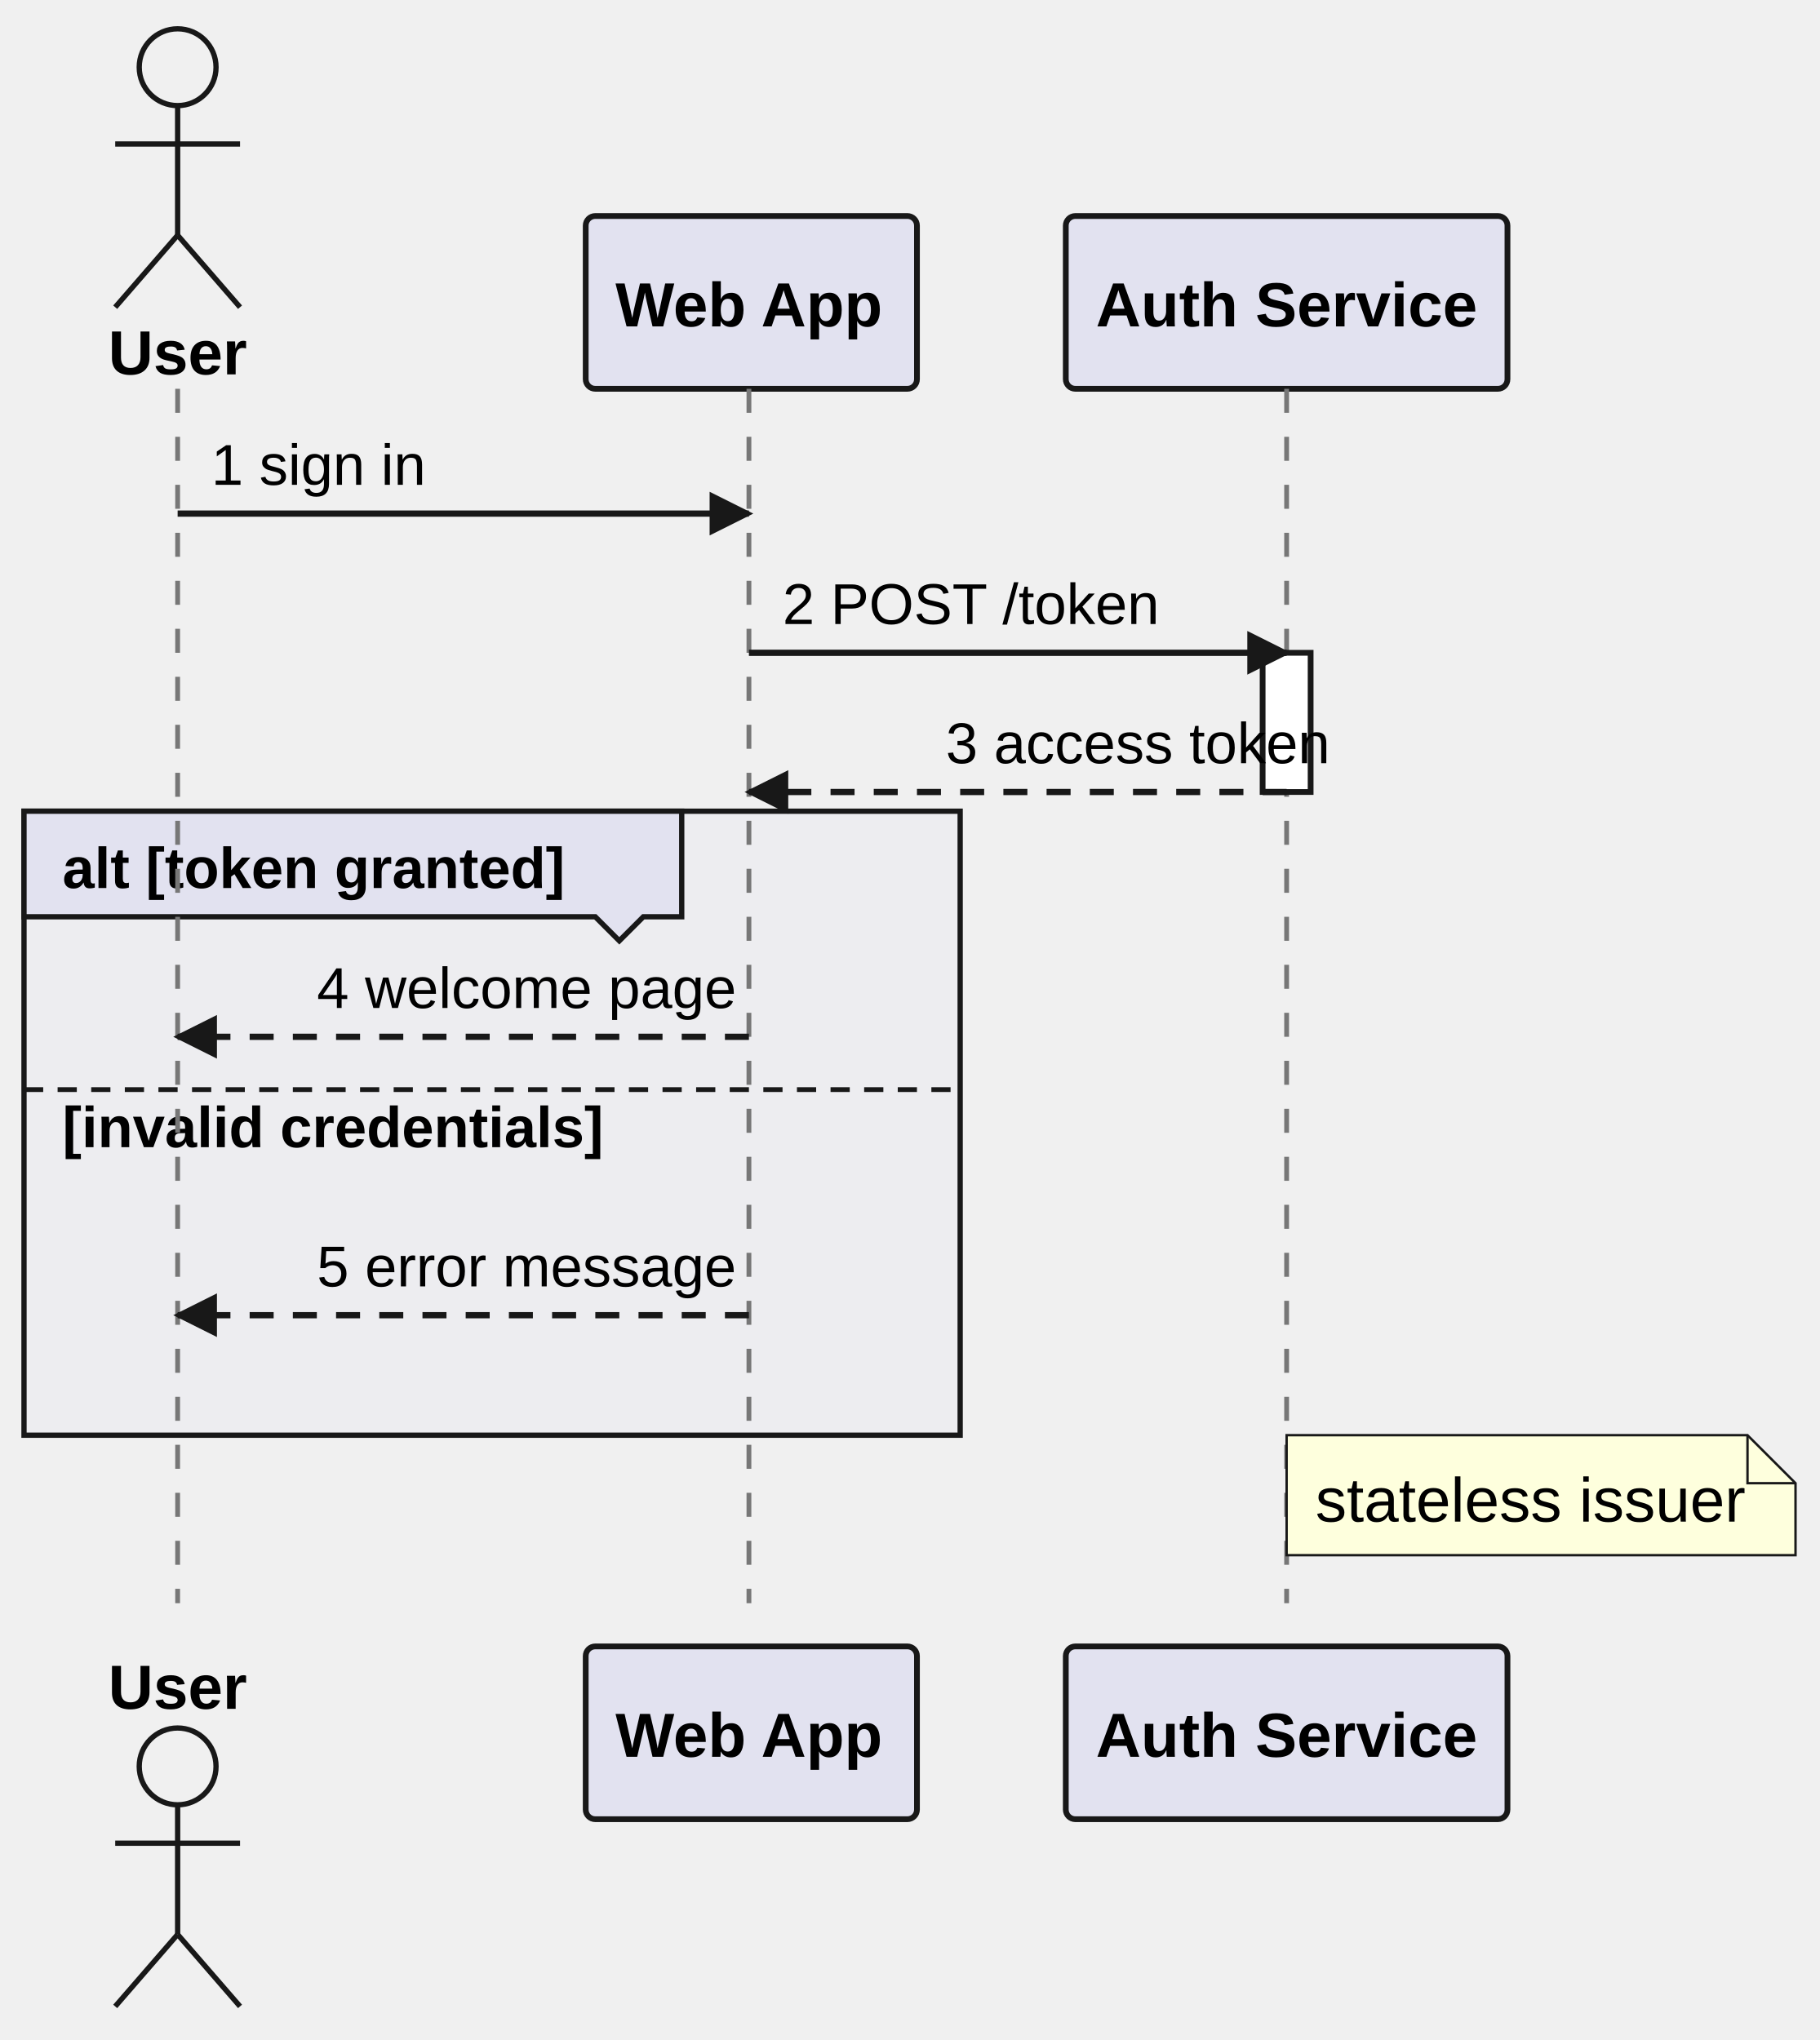
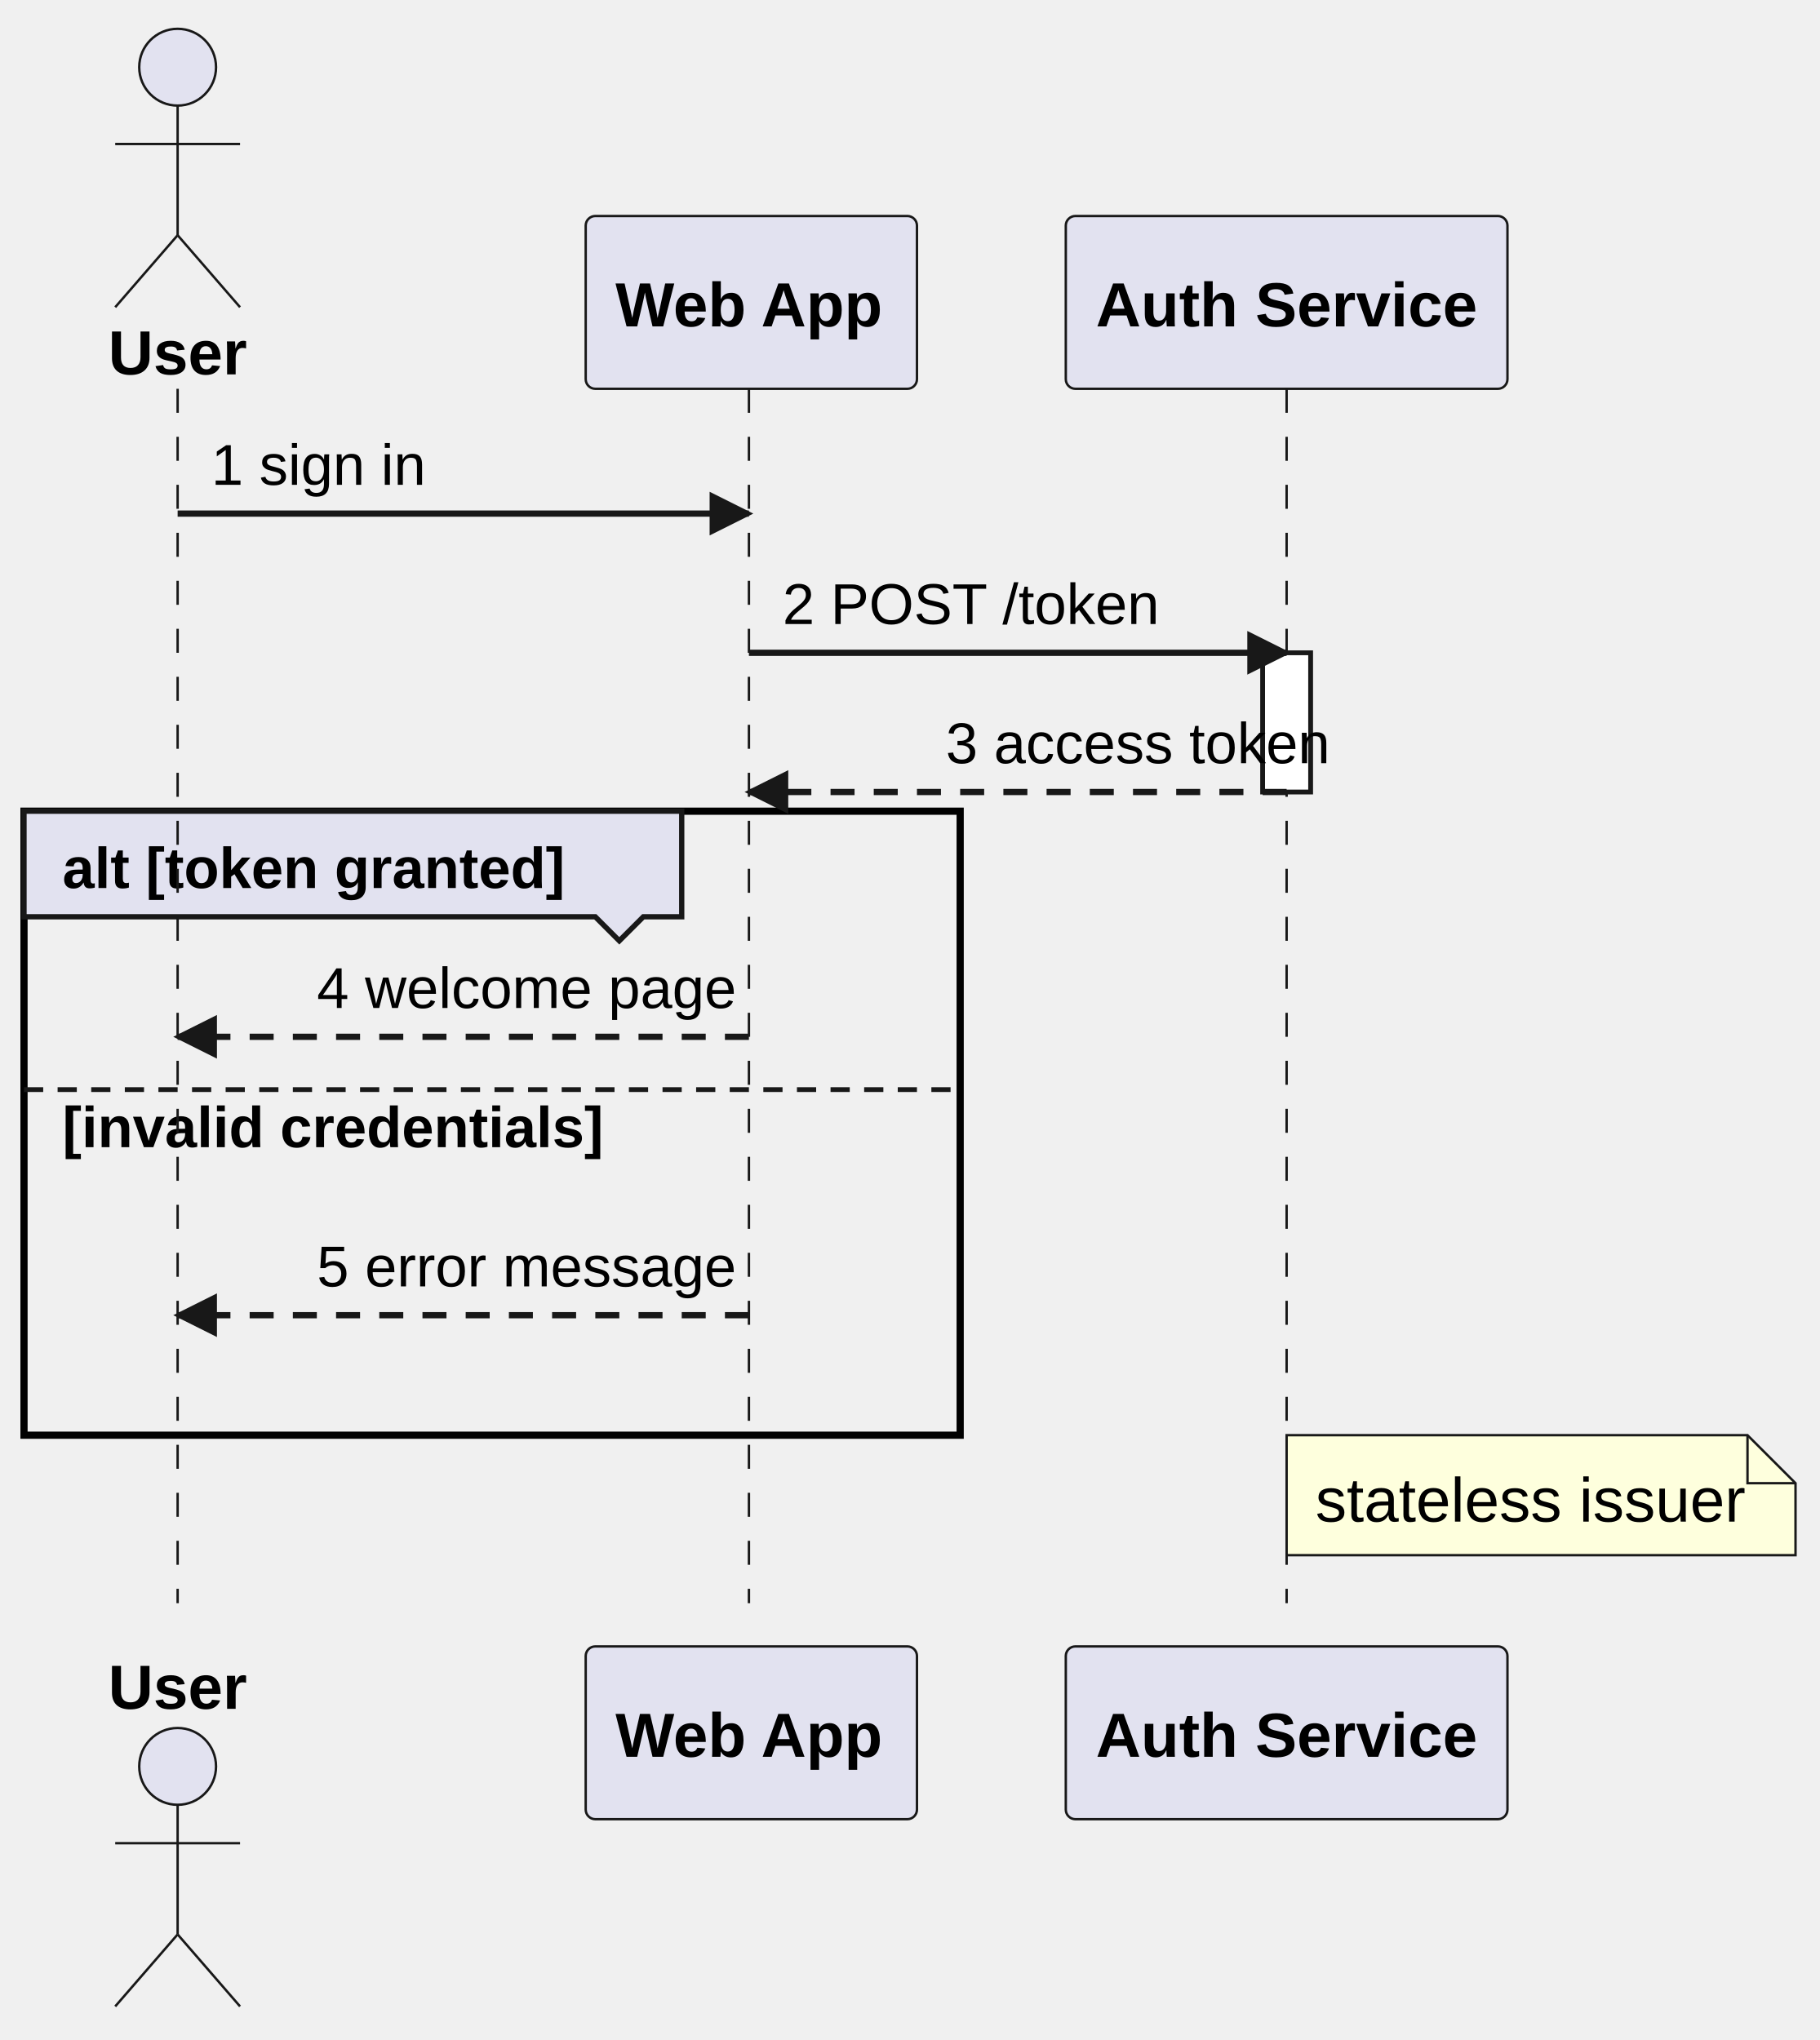
<svg xmlns="http://www.w3.org/2000/svg" width="379" height="425" viewBox="0 0 379 425" role="img" aria-label="Sequence diagram">
  <defs>
    <marker id="arrow" viewBox="0 0 10 10" refX="9" refY="5" markerWidth="7" markerHeight="7" orient="auto-start-reverse">
      <path d="M 0 0 L 10 5 L 0 10 z" class="arrow-fill" />
    </marker>
    <marker id="arrow-start" viewBox="0 0 10 10" refX="1" refY="5" markerWidth="7" markerHeight="7" orient="auto">
      <path d="M 10 0 L 0 5 L 10 10 z" class="arrow-fill" />
    </marker>
    <marker id="open-arrow" viewBox="0 0 10 10" refX="9" refY="5" markerWidth="7" markerHeight="7" orient="auto">
      <path d="M 0 0 L 10 5 L 0 10" class="arrow-open" />
    </marker>
    <marker id="open-arrow-start" viewBox="0 0 10 10" refX="1" refY="5" markerWidth="7" markerHeight="7" orient="auto">
      <path d="M 10 0 L 0 5 L 10 10" class="arrow-open" />
    </marker>
  </defs>
  <style>
svg{font-family:Arial, sans-serif;font-size:13px;background:none}
- .participant rect,.activation,.note,.divider-title{stroke:#181818;stroke-width:1.2}
+ .participant rect{stroke:#181818;stroke-width:0.5}
+ .activation{stroke:#181818;stroke-width:1}
+ .note,.divider-title{stroke:#181818;stroke-width:1.2}
.participant-label{font-size:13px;font-weight:bold;fill:#000000}
- .participant-icon{fill:none;stroke:#181818;stroke-width:1.1}
- .participant-box-group{fill-opacity:.16;stroke:#181818;stroke-width:1.1}
+ .participant-icon{stroke:#181818;stroke-width:0.5}
+ .participant-box-group{stroke:#181818;stroke-width:0.5}
.participant-box-label{font-size:11px;font-weight:bold;fill:#000000}
- .lifeline{stroke:#777;stroke-width:1;stroke-dasharray:5 5}
- .activation{fill:#FFFFFF}
- .message,.cross,.destroy{fill:none;stroke:#181818;stroke-width:1.3}
+ .lifeline{stroke:#181818;stroke-width:0.5;stroke-dasharray:5 5}
+ .message,.cross{fill:none;stroke:#181818;stroke-width:1.3}
.message.dotted{stroke-dasharray:5 4}
.arrow-fill{fill:#181818}
.arrow-open{fill:none;stroke:#181818;stroke-width:1.5}
.endpoint{fill:none;stroke:#181818;stroke-width:1.2}
.message-label,.reference-label,.delay-label{fill:#000000;font-size:12px}
.note-label{fill:#000000;font-size:13px}
.note,.note-fold{stroke:#181818;stroke-width:.5}
.partial-arrow{fill:#181818}
- .group-body{fill-opacity:.18;stroke:#181818;stroke-width:1.1}
- .group-body-colored,.group-branch{fill-opacity:1}
+ .group-body{stroke:#000000;stroke-width:1.5}
.group-branch{stroke:none}
.group-header{stroke:#181818;stroke-width:1.1}
.group-label{font-size:12px;font-weight:bold;fill:#000000}
- .note{fill:#FEFFDD}
.hex-note{stroke-dasharray:2 1}
.box-note{rx:0}
- .divider{stroke:#777;stroke-width:1}
- .divider-title{fill:#f6f6f6}
+ .divider{stroke:#000000;stroke-width:1}
+ .divider-title{fill:#EEEEEE}
.divider-label{font-size:12px;font-weight:bold}
- .delay{stroke:#777;stroke-dasharray:3 3}
- .reference{fill:none;stroke:#181818;stroke-width:1.2}
- .reference-tab{fill:#eee;stroke:#181818;stroke-width:1.2}
+ .delay{stroke:#181818;stroke-dasharray:3 3}
+ .reference{fill:none;stroke:#000000;stroke-width:1.5}
+ .reference-tab{fill:#eee;stroke:#000000;stroke-width:2}
.reference-tab-label{fill:#000000;font-size:12px;font-weight:bold}
.group-separator{stroke:#181818;stroke-dasharray:4 3}
.page-break{stroke:#555;stroke-width:1.2;stroke-dasharray:8 4}
.page-label{font-size:12px;font-style:italic}
- .destroy{stroke-width:2}
+ .destroy{fill:none;stroke:#A80036;stroke-width:2}
</style>
  <rect x="0" y="0" width="379" height="425" fill="none" />
  <g class="group" data-keyword="alt">
-     <rect x="5" y="169" width="195" height="130" class="group-body" fill="#E2E2F0" />
-     <line x1="5" y1="227" x2="200" y2="227" class="group-separator" />
+     <rect x="5" y="169" width="195" height="130" class="group-body" fill="none" />
+     <line x1="5" y1="227" x2="200" y2="227" fill="none" class="group-separator" />
    <text x="13" y="239" text-anchor="start" fill="#000000" class="group-label">
      <tspan x="13" dy="0" textLength="109" lengthAdjust="spacing">[invalid credentials]</tspan>
    </text>
    <path d="M5 169h137v22h-8l-5 5-5-5h-119z" class="group-header" fill="#E2E2F0" />
    <text x="13" y="185" text-anchor="start" fill="#000000" class="group-label">
      <tspan x="13" dy="0" textLength="99" lengthAdjust="spacing">alt [token granted]</tspan>
    </text>
  </g>
  <g class="participant actor" data-code="User">
-     <circle cx="37" cy="14" r="8" class="participant-icon" />
-     <line x1="37" y1="22" x2="37" y2="49" class="participant-icon" />
-     <line x1="24" y1="30" x2="50" y2="30" class="participant-icon" />
-     <line x1="37" y1="49" x2="24" y2="64" class="participant-icon" />
-     <line x1="37" y1="49" x2="50" y2="64" class="participant-icon" />
+     <circle cx="37" cy="14" r="8" fill="#E2E2F0" class="participant-icon" />
+     <line x1="37" y1="22" x2="37" y2="49" fill="none" class="participant-icon" />
+     <line x1="24" y1="30" x2="50" y2="30" fill="none" class="participant-icon" />
+     <line x1="37" y1="49" x2="24" y2="64" fill="none" class="participant-icon" />
+     <line x1="37" y1="49" x2="50" y2="64" fill="none" class="participant-icon" />
    <text x="37" y="78" text-anchor="middle" fill="#000000" class="participant-label">
      <tspan x="37" dy="0" textLength="31" lengthAdjust="spacing">User</tspan>
    </text>
  </g>
  <g class="participant participant-box" data-code="App">
    <rect x="122" y="45" width="69" height="36" rx="2" fill="#E2E2F0" />
    <text x="156" y="68" text-anchor="middle" fill="#000000" class="participant-label">
      <tspan x="156" dy="0" textLength="55" lengthAdjust="spacing">Web App</tspan>
    </text>
  </g>
  <g class="participant participant-box" data-code="Auth">
    <rect x="222" y="45" width="92" height="36" rx="2" fill="#E2E2F0" />
    <text x="268" y="68" text-anchor="middle" fill="#000000" class="participant-label">
      <tspan x="268" dy="0" textLength="78" lengthAdjust="spacing">Auth Service</tspan>
    </text>
  </g>
-   <line x1="37" y1="81" x2="37" y2="334" class="lifeline" />
-   <line x1="156" y1="81" x2="156" y2="334" class="lifeline" />
-   <line x1="268" y1="81" x2="268" y2="334" class="lifeline" />
+   <line x1="37" y1="81" x2="37" y2="334" fill="none" class="lifeline" />
+   <line x1="156" y1="81" x2="156" y2="334" fill="none" class="lifeline" />
+   <line x1="268" y1="81" x2="268" y2="334" fill="none" class="lifeline" />
  <rect x="263" y="136" width="10" height="29" class="activation" fill="#FFFFFF" />
  <line x1="37" y1="107" x2="156" y2="107" class="message" marker-end="url(#arrow)" />
  <text x="44" y="101" text-anchor="start" fill="#000000" class="message-label">
    <tspan x="44" dy="0" textLength="39" lengthAdjust="spacing">1 sign in</tspan>
  </text>
  <line x1="156" y1="136" x2="268" y2="136" class="message" marker-end="url(#arrow)" />
  <text x="163" y="130" text-anchor="start" fill="#000000" class="message-label">
    <tspan x="163" dy="0" textLength="72" lengthAdjust="spacing">2 POST /token</tspan>
  </text>
  <line x1="268" y1="165" x2="156" y2="165" class="message dotted" marker-end="url(#arrow)" />
  <text x="197" y="159" text-anchor="start" fill="#000000" class="message-label">
    <tspan x="197" dy="0" textLength="74" lengthAdjust="spacing">3 access token</tspan>
  </text>
  <line x1="156" y1="216" x2="37" y2="216" class="message dotted" marker-end="url(#arrow)" />
  <text x="66" y="210" text-anchor="start" fill="#000000" class="message-label">
    <tspan x="66" dy="0" textLength="81" lengthAdjust="spacing">4 welcome page</tspan>
  </text>
  <line x1="156" y1="274" x2="37" y2="274" class="message dotted" marker-end="url(#arrow)" />
  <text x="66" y="268" text-anchor="start" fill="#000000" class="message-label">
    <tspan x="66" dy="0" textLength="81" lengthAdjust="spacing">5 error message</tspan>
  </text>
  <path d="M268,299 L268,324 L374,324 L374,309 L364,299 Z" class="note" fill="#FEFFDD" />
  <path d="M364,299 L364,309 L374,309" class="note-fold" fill="none" />
  <text x="274" y="317" text-anchor="start" fill="#000000" class="note-label">
    <tspan x="274" dy="0" textLength="86" lengthAdjust="spacing">stateless issuer</tspan>
  </text>
  <g class="participant actor" data-code="User">
-     <circle cx="37" cy="368" r="8" class="participant-icon" />
-     <line x1="37" y1="376" x2="37" y2="403" class="participant-icon" />
-     <line x1="24" y1="384" x2="50" y2="384" class="participant-icon" />
-     <line x1="37" y1="403" x2="24" y2="418" class="participant-icon" />
-     <line x1="37" y1="403" x2="50" y2="418" class="participant-icon" />
+     <circle cx="37" cy="368" r="8" fill="#E2E2F0" class="participant-icon" />
+     <line x1="37" y1="376" x2="37" y2="403" fill="none" class="participant-icon" />
+     <line x1="24" y1="384" x2="50" y2="384" fill="none" class="participant-icon" />
+     <line x1="37" y1="403" x2="24" y2="418" fill="none" class="participant-icon" />
+     <line x1="37" y1="403" x2="50" y2="418" fill="none" class="participant-icon" />
    <text x="37" y="356" text-anchor="middle" fill="#000000" class="participant-label">
      <tspan x="37" dy="0" textLength="31" lengthAdjust="spacing">User</tspan>
    </text>
  </g>
  <g class="participant participant-box" data-code="App">
    <rect x="122" y="343" width="69" height="36" rx="2" fill="#E2E2F0" />
    <text x="156" y="366" text-anchor="middle" fill="#000000" class="participant-label">
      <tspan x="156" dy="0" textLength="55" lengthAdjust="spacing">Web App</tspan>
    </text>
  </g>
  <g class="participant participant-box" data-code="Auth">
    <rect x="222" y="343" width="92" height="36" rx="2" fill="#E2E2F0" />
    <text x="268" y="366" text-anchor="middle" fill="#000000" class="participant-label">
      <tspan x="268" dy="0" textLength="78" lengthAdjust="spacing">Auth Service</tspan>
    </text>
  </g>
</svg>
